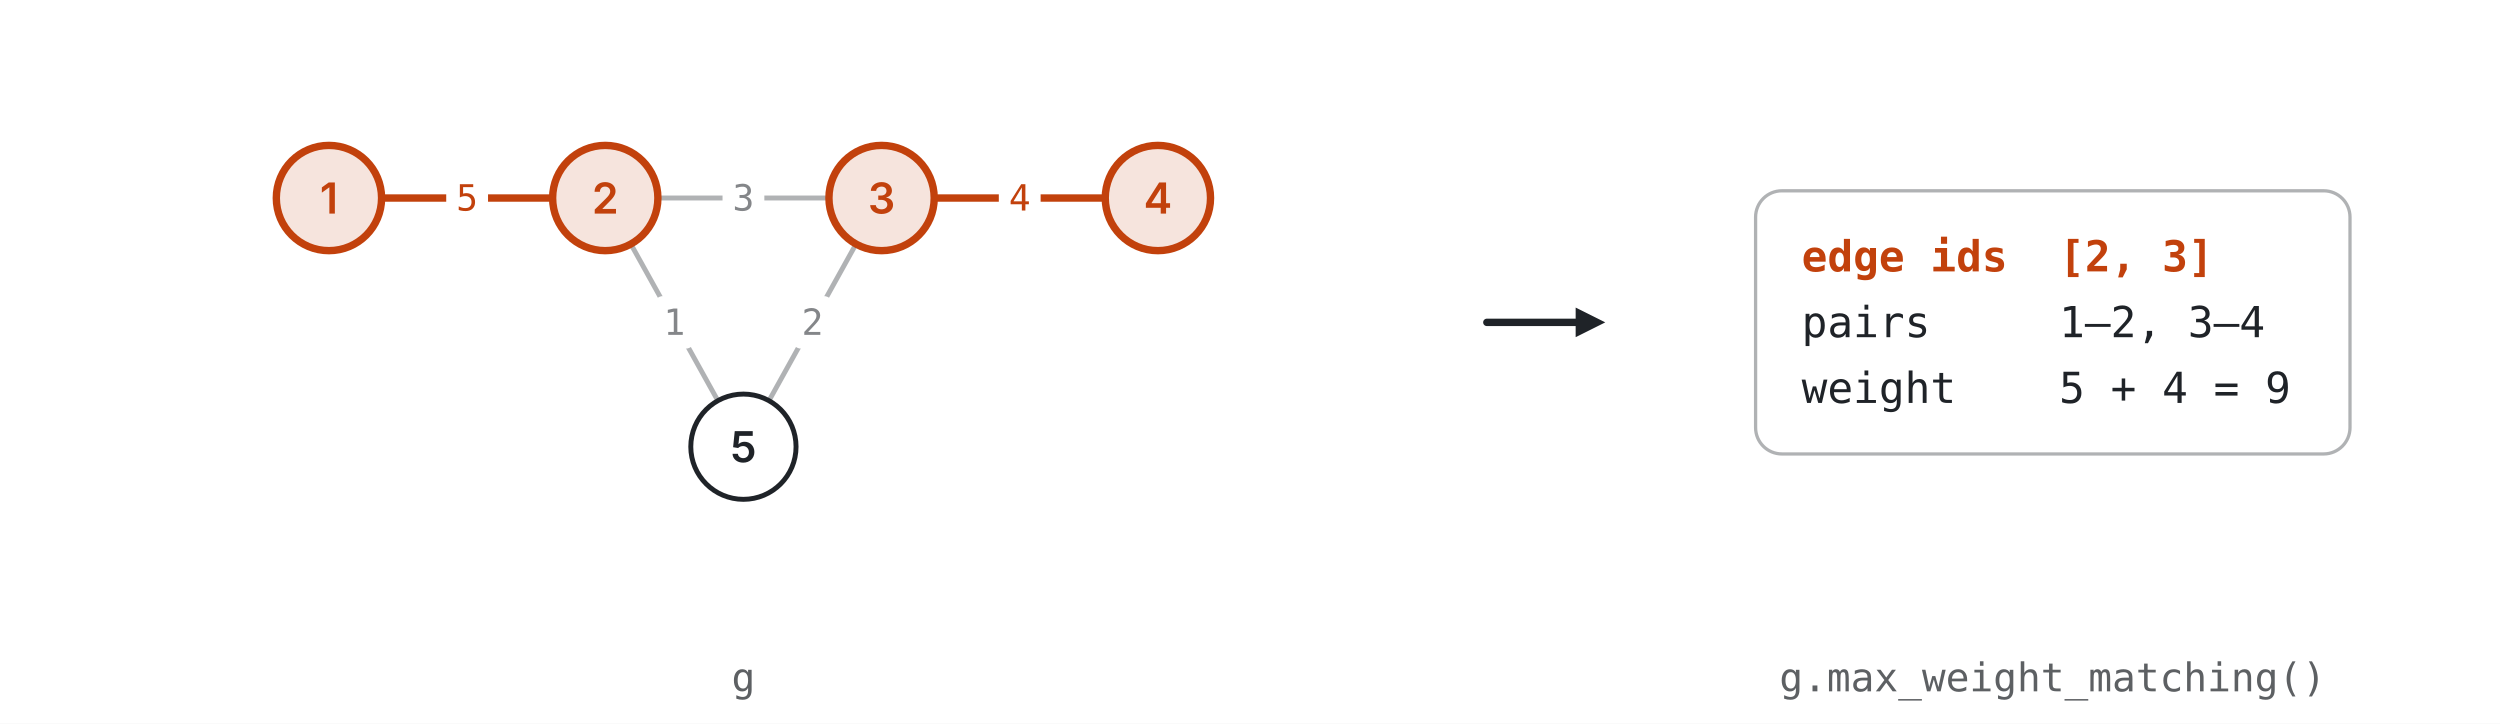
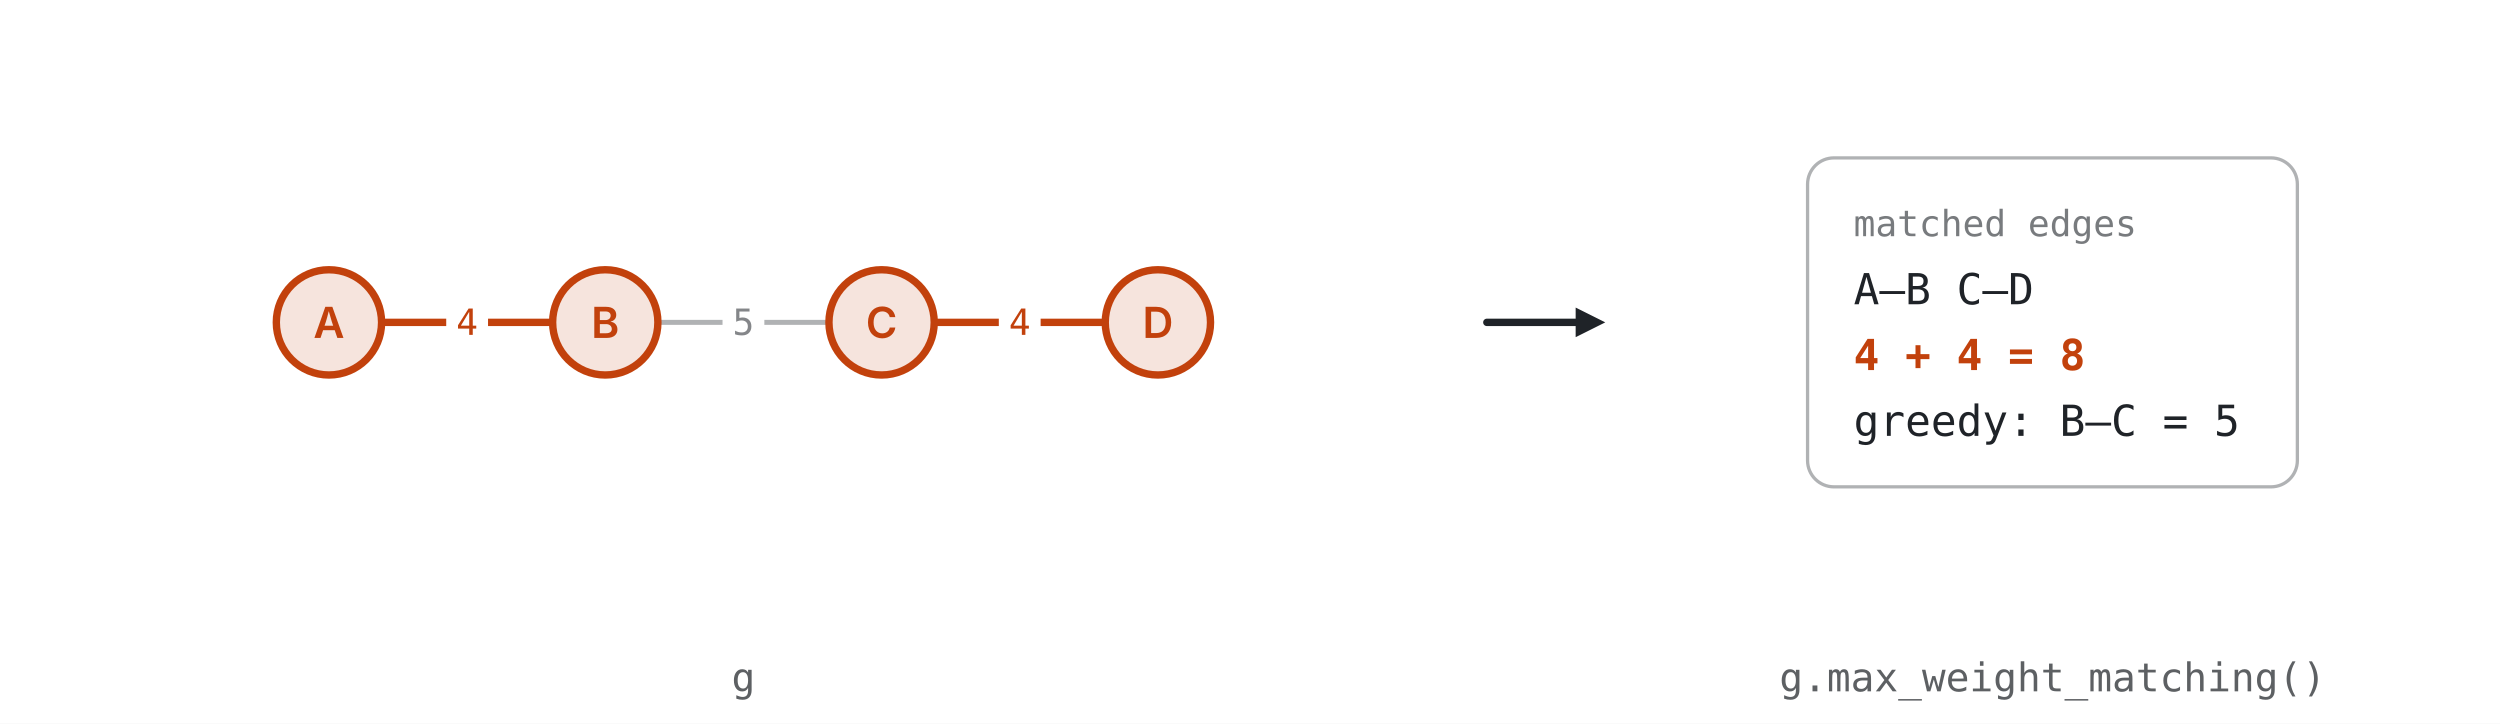
<svg xmlns="http://www.w3.org/2000/svg" viewBox="0 0 760 220" width="760" height="220" role="img" xml:space="preserve">
  <rect width="760" height="220" fill="#ffffff" />
-   <rect x="533.7" y="58.0" width="180.7" height="80.0" rx="8" fill="#ffffff" stroke="#1f2328" stroke-opacity="0.35" stroke-width="1" />
+   <rect x="549.5" y="48.0" width="148.9" height="100.0" rx="8" fill="#ffffff" stroke="#1f2328" stroke-opacity="0.35" stroke-width="1" />
  <line x1="452.0" y1="98.0" x2="480.0" y2="98.0" stroke="#1f2328" stroke-opacity="1.0" stroke-width="2.25" stroke-linecap="round" />
  <polygon points="488.0,98.0 479.0,102.5 479.0,93.5" fill="#1f2328" fill-opacity="1.0" />
-   <path d="M 200.00 60.20 L 252.00 60.20" fill="none" stroke="#1f2328" stroke-opacity="0.35" stroke-width="1.5" stroke-linecap="round" />
-   <rect x="219.65" y="52.20" width="12.71" height="16" rx="3" fill="#ffffff" />
-   <text x="226.00" y="60.20" text-anchor="middle" dominant-baseline="central" font-family="ui-monospace, SFMono-Regular, Menlo, Consolas, monospace" font-size="11" fill="#1f2328" fill-opacity="0.55">3</text>
-   <path d="M 116.00 60.20 L 168.00 60.20" fill="none" stroke="#c2410c" stroke-opacity="1" stroke-width="2.25" stroke-linecap="round" />
-   <rect x="135.65" y="52.20" width="12.71" height="16" rx="3" fill="#ffffff" />
-   <text x="142.00" y="60.20" text-anchor="middle" dominant-baseline="central" font-family="ui-monospace, SFMono-Regular, Menlo, Consolas, monospace" font-size="11" fill="#c2410c" fill-opacity="1">5</text>
-   <path d="M 284.00 60.20 L 336.00 60.20" fill="none" stroke="#c2410c" stroke-opacity="1" stroke-width="2.25" stroke-linecap="round" />
-   <rect x="303.64" y="52.20" width="12.71" height="16" rx="3" fill="#ffffff" />
-   <text x="310.00" y="60.20" text-anchor="middle" dominant-baseline="central" font-family="ui-monospace, SFMono-Regular, Menlo, Consolas, monospace" font-size="11" fill="#c2410c" fill-opacity="1">4</text>
-   <path d="M 191.77 74.19 L 218.23 121.81" fill="none" stroke="#1f2328" stroke-opacity="0.35" stroke-width="1.5" stroke-linecap="round" />
-   <rect x="198.65" y="90.00" width="12.71" height="16" rx="3" fill="#ffffff" />
-   <text x="205.00" y="98.00" text-anchor="middle" dominant-baseline="central" font-family="ui-monospace, SFMono-Regular, Menlo, Consolas, monospace" font-size="11" fill="#1f2328" fill-opacity="0.55">1</text>
-   <path d="M 260.23 74.19 L 233.77 121.81" fill="none" stroke="#1f2328" stroke-opacity="0.35" stroke-width="1.5" stroke-linecap="round" />
-   <rect x="240.65" y="90.00" width="12.71" height="16" rx="3" fill="#ffffff" />
-   <text x="247.00" y="98.00" text-anchor="middle" dominant-baseline="central" font-family="ui-monospace, SFMono-Regular, Menlo, Consolas, monospace" font-size="11" fill="#1f2328" fill-opacity="0.55">2</text>
-   <circle cx="100.0" cy="60.2" r="16" fill="#f6e4dd" stroke="#c2410c" stroke-opacity="1" stroke-width="2.25" />
-   <text x="100.0" y="60.2" text-anchor="middle" dominant-baseline="central" font-family="ui-sans-serif, system-ui, -apple-system, 'Segoe UI', sans-serif" font-size="13" font-weight="600" fill="#c2410c" fill-opacity="1">1</text>
-   <circle cx="184.0" cy="60.2" r="16" fill="#f6e4dd" stroke="#c2410c" stroke-opacity="1" stroke-width="2.25" />
-   <text x="184.0" y="60.2" text-anchor="middle" dominant-baseline="central" font-family="ui-sans-serif, system-ui, -apple-system, 'Segoe UI', sans-serif" font-size="13" font-weight="600" fill="#c2410c" fill-opacity="1">2</text>
-   <circle cx="268.0" cy="60.2" r="16" fill="#f6e4dd" stroke="#c2410c" stroke-opacity="1" stroke-width="2.25" />
-   <text x="268.0" y="60.2" text-anchor="middle" dominant-baseline="central" font-family="ui-sans-serif, system-ui, -apple-system, 'Segoe UI', sans-serif" font-size="13" font-weight="600" fill="#c2410c" fill-opacity="1">3</text>
-   <circle cx="352.0" cy="60.2" r="16" fill="#f6e4dd" stroke="#c2410c" stroke-opacity="1" stroke-width="2.25" />
-   <text x="352.0" y="60.2" text-anchor="middle" dominant-baseline="central" font-family="ui-sans-serif, system-ui, -apple-system, 'Segoe UI', sans-serif" font-size="13" font-weight="600" fill="#c2410c" fill-opacity="1">4</text>
-   <circle cx="226.0" cy="135.8" r="16" fill="#ffffff" stroke="#1f2328" stroke-opacity="1" stroke-width="1.5" />
-   <text x="226.0" y="135.8" text-anchor="middle" dominant-baseline="central" font-family="ui-sans-serif, system-ui, -apple-system, 'Segoe UI', sans-serif" font-size="13" font-weight="600" fill="#1f2328" fill-opacity="1">5</text>
+   <path d="M 116.00 98.00 L 168.00 98.00" fill="none" stroke="#c2410c" stroke-opacity="1" stroke-width="2.25" stroke-linecap="round" />
+   <rect x="135.65" y="90.00" width="12.71" height="16" rx="3" fill="#ffffff" />
+   <text x="142.00" y="98.00" text-anchor="middle" dominant-baseline="central" font-family="ui-monospace, SFMono-Regular, Menlo, Consolas, monospace" font-size="11" fill="#c2410c" fill-opacity="1">4</text>
+   <path d="M 200.00 98.00 L 252.00 98.00" fill="none" stroke="#1f2328" stroke-opacity="0.35" stroke-width="1.5" stroke-linecap="round" />
+   <rect x="219.65" y="90.00" width="12.71" height="16" rx="3" fill="#ffffff" />
+   <text x="226.00" y="98.00" text-anchor="middle" dominant-baseline="central" font-family="ui-monospace, SFMono-Regular, Menlo, Consolas, monospace" font-size="11" fill="#1f2328" fill-opacity="0.55">5</text>
+   <path d="M 284.00 98.00 L 336.00 98.00" fill="none" stroke="#c2410c" stroke-opacity="1" stroke-width="2.25" stroke-linecap="round" />
+   <rect x="303.64" y="90.00" width="12.71" height="16" rx="3" fill="#ffffff" />
+   <text x="310.00" y="98.00" text-anchor="middle" dominant-baseline="central" font-family="ui-monospace, SFMono-Regular, Menlo, Consolas, monospace" font-size="11" fill="#c2410c" fill-opacity="1">4</text>
+   <circle cx="100.0" cy="98.0" r="16" fill="#f6e4dd" stroke="#c2410c" stroke-opacity="1" stroke-width="2.25" />
+   <text x="100.0" y="98.0" text-anchor="middle" dominant-baseline="central" font-family="ui-sans-serif, system-ui, -apple-system, 'Segoe UI', sans-serif" font-size="13" font-weight="600" fill="#c2410c" fill-opacity="1">A</text>
+   <circle cx="184.0" cy="98.0" r="16" fill="#f6e4dd" stroke="#c2410c" stroke-opacity="1" stroke-width="2.25" />
+   <text x="184.0" y="98.0" text-anchor="middle" dominant-baseline="central" font-family="ui-sans-serif, system-ui, -apple-system, 'Segoe UI', sans-serif" font-size="13" font-weight="600" fill="#c2410c" fill-opacity="1">B</text>
+   <circle cx="268.0" cy="98.0" r="16" fill="#f6e4dd" stroke="#c2410c" stroke-opacity="1" stroke-width="2.25" />
+   <text x="268.0" y="98.0" text-anchor="middle" dominant-baseline="central" font-family="ui-sans-serif, system-ui, -apple-system, 'Segoe UI', sans-serif" font-size="13" font-weight="600" fill="#c2410c" fill-opacity="1">C</text>
+   <circle cx="352.0" cy="98.0" r="16" fill="#f6e4dd" stroke="#c2410c" stroke-opacity="1" stroke-width="2.25" />
+   <text x="352.0" y="98.0" text-anchor="middle" dominant-baseline="central" font-family="ui-sans-serif, system-ui, -apple-system, 'Segoe UI', sans-serif" font-size="13" font-weight="600" fill="#c2410c" fill-opacity="1">D</text>
  <text x="226.0" y="206.0" text-anchor="middle" dominant-baseline="central" font-family="ui-monospace, SFMono-Regular, Menlo, Consolas, monospace" font-size="12" font-weight="400" fill="#1f2328" fill-opacity="0.72">g</text>
  <text x="624.0" y="206.0" text-anchor="middle" dominant-baseline="central" font-family="ui-monospace, SFMono-Regular, Menlo, Consolas, monospace" font-size="12" font-weight="400" fill="#1f2328" fill-opacity="0.72">g.max_weight_matching()</text>
-   <text x="547.7" y="78.0" text-anchor="start" dominant-baseline="central" font-family="ui-monospace, SFMono-Regular, Menlo, Consolas, monospace" font-size="13" font-weight="600" fill="#c2410c" fill-opacity="1.0">edge ids  [2, 3]</text>
-   <text x="547.7" y="98.0" text-anchor="start" dominant-baseline="central" font-family="ui-monospace, SFMono-Regular, Menlo, Consolas, monospace" font-size="13" font-weight="400" fill="#1f2328" fill-opacity="1.0">pairs     1–2, 3–4</text>
-   <text x="547.7" y="118.0" text-anchor="start" dominant-baseline="central" font-family="ui-monospace, SFMono-Regular, Menlo, Consolas, monospace" font-size="13" font-weight="400" fill="#1f2328" fill-opacity="1.0">weight    5 + 4 = 9</text>
+   <text x="563.5" y="68.0" text-anchor="start" dominant-baseline="central" font-family="ui-monospace, SFMono-Regular, Menlo, Consolas, monospace" font-size="11" font-weight="400" fill="#1f2328" fill-opacity="0.6">matched edges</text>
+   <text x="563.5" y="88.0" text-anchor="start" dominant-baseline="central" font-family="ui-monospace, SFMono-Regular, Menlo, Consolas, monospace" font-size="13" font-weight="400" fill="#1f2328" fill-opacity="1.0">A–B C–D</text>
+   <text x="563.5" y="108.0" text-anchor="start" dominant-baseline="central" font-family="ui-monospace, SFMono-Regular, Menlo, Consolas, monospace" font-size="13" font-weight="600" fill="#c2410c" fill-opacity="1.0">4 + 4 = 8</text>
+   <text x="563.5" y="128.0" text-anchor="start" dominant-baseline="central" font-family="ui-monospace, SFMono-Regular, Menlo, Consolas, monospace" font-size="13" font-weight="400" fill="#1f2328" fill-opacity="1.0">greedy: B–C = 5</text>
</svg>
